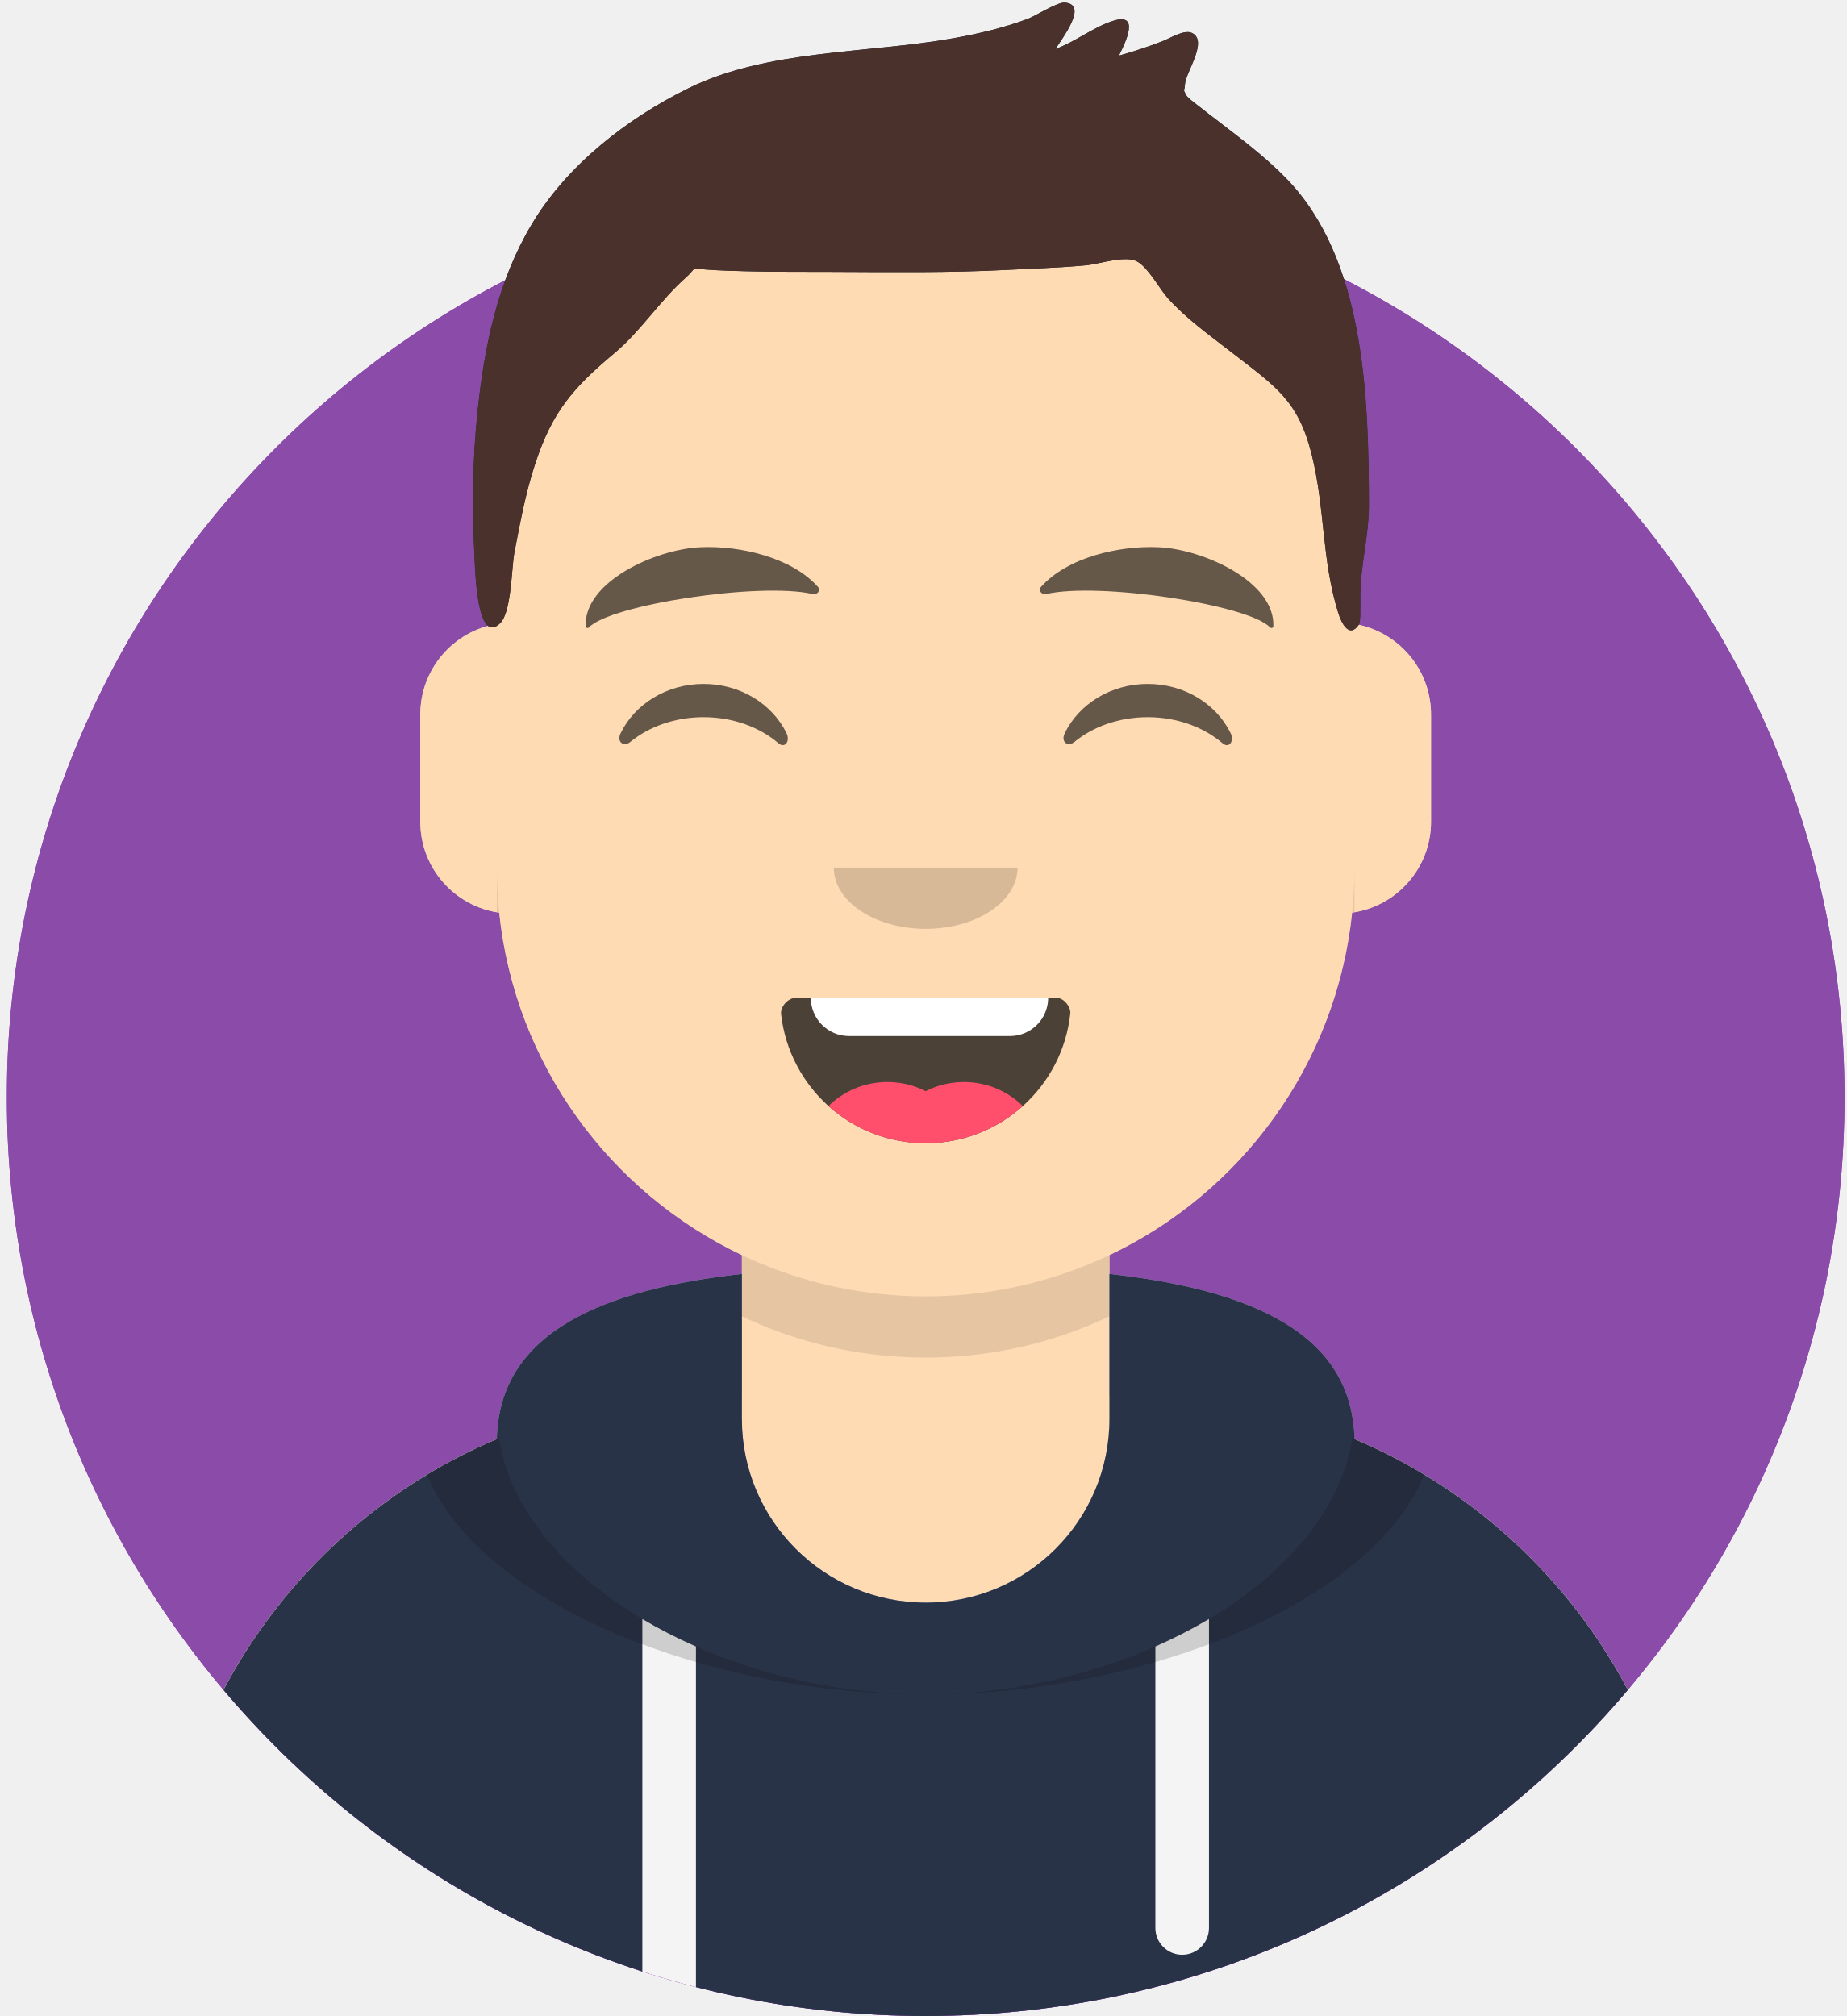
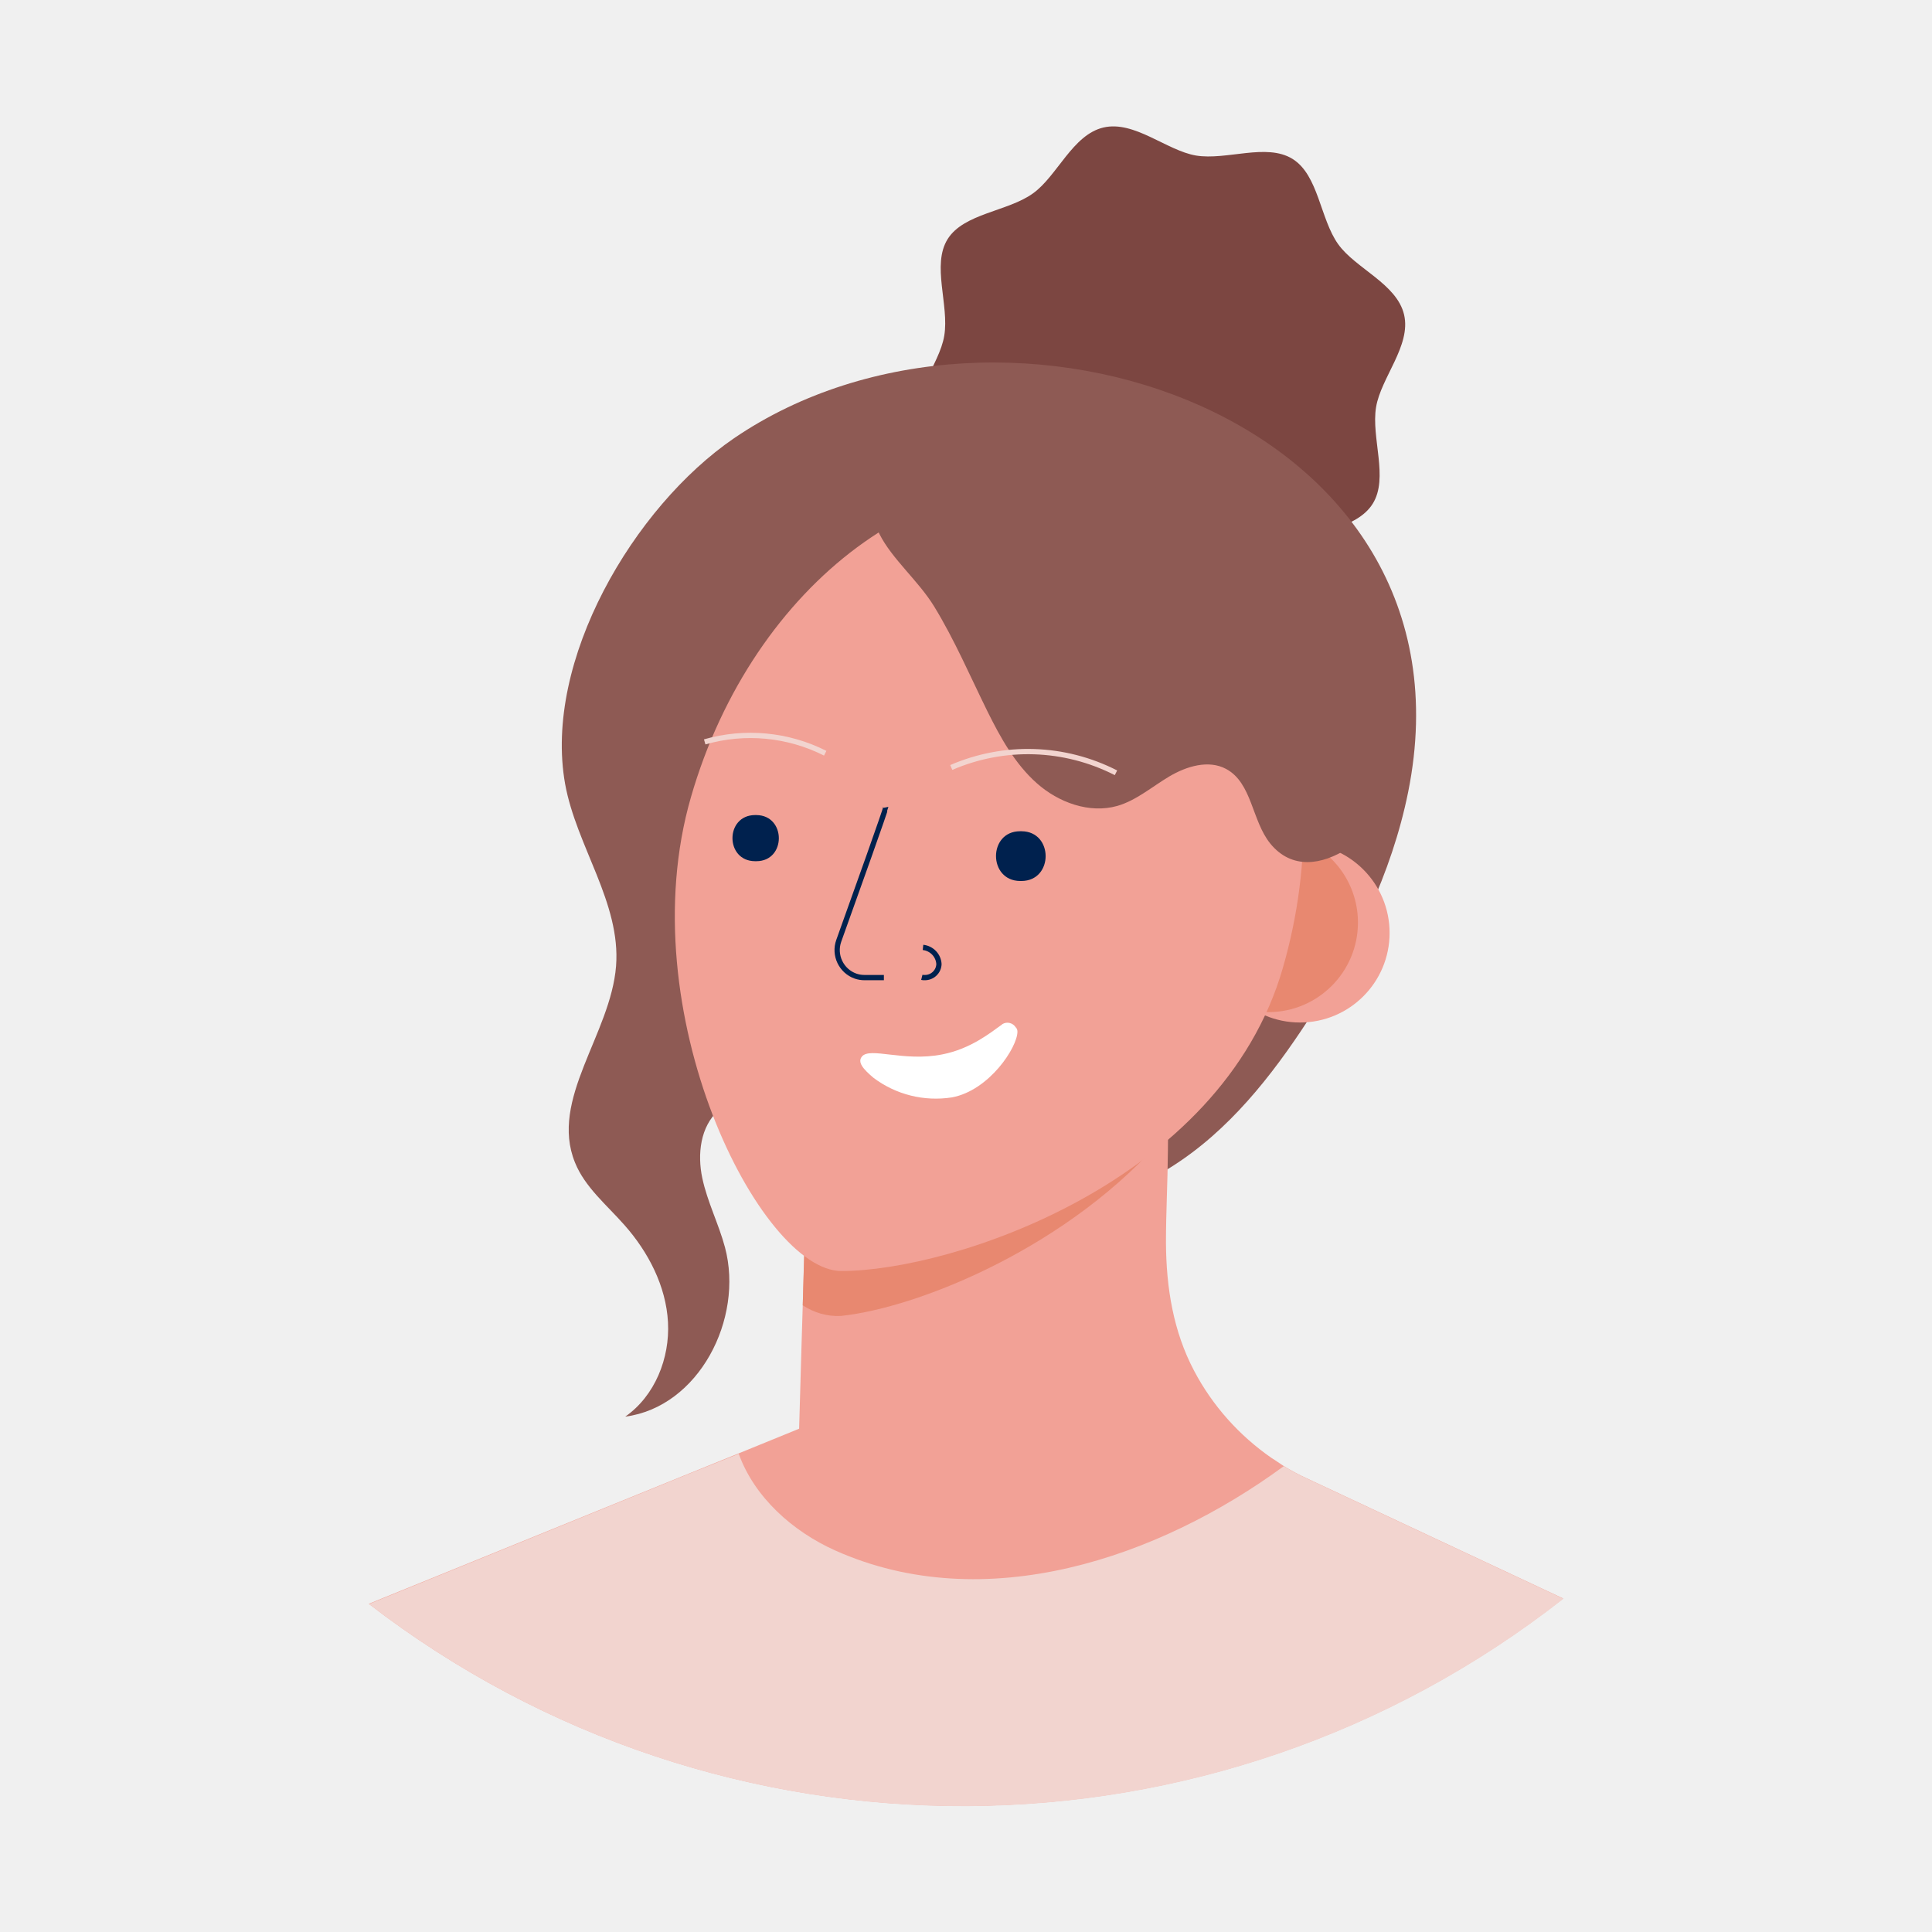
- <svg xmlns="http://www.w3.org/2000/svg" xmlns:xlink="http://www.w3.org/1999/xlink" width="217px" height="237px" viewBox="0 0 217 237" version="1.1">
-   <defs>
-     <circle id="path-1" cx="108" cy="108" r="108" />
-     <path d="M-3.19744231e-14,144 L-3.19744231e-14,-1.42108547e-14 L237.6,-1.42108547e-14 L237.6,144 L226.8,144 C226.8,203.647 178.447,252 118.8,252 C59.153,252 10.8,203.647 10.8,144 L10.8,144 L-3.19744231e-14,144 Z" id="path-3" />
-     <path d="M90,0 C117.835,-5.11323436e-15 140.4,22.565 140.4,50.4 L140.401,55.949 C145.508,56.807 149.4,61.249 149.4,66.6 L149.4,79.2 C149.4,84.647 145.367,89.152 140.125,89.893 C138.265,107.718 127.114,122.78 111.601,130.149 L111.6,146.7 L115.2,146.7 C150.988,146.7 180,175.712 180,211.5 L180,219.6 L0,219.6 L0,211.5 C-4.38277231e-15,175.712 29.012,146.7 64.8,146.7 L68.4,146.7 L68.4,130.15 C52.886,122.78 41.735,107.718 39.875,89.893 C34.633,89.152 30.6,84.647 30.6,79.2 L30.6,66.6 C30.6,61.249 34.492,56.806 39.6,55.949 L39.6,50.4 C39.6,22.565 62.165,5.11323436e-15 90,0 Z" id="path-5" />
-     <path d="M140.401,11.764 C156.691,13.587 169.2,18.597 169.2,31.569 L169.194,31.18 C192.467,41.01 208.8,64.047 208.8,90.9 L208.8,99 L28.8,99 L28.8,90.9 C28.8,64.047 45.133,41.01 68.406,31.18 C68.653,18.496 81.073,13.568 97.2,11.764 L97.2,28.8 C97.2,40.729 106.871,50.4 118.8,50.4 C130.729,50.4 140.4,40.729 140.4,28.8 L140.4,28.8 Z" id="path-7" />
-     <path d="M31.606,13.615 C32.558,22.158 39.803,28.8 48.6,28.8 C57.424,28.8 64.687,22.117 65.603,13.536 C65.676,12.845 64.905,11.7 63.938,11.7 C50.534,11.7 40.264,11.7 33.378,11.7 C32.406,11.7 31.511,12.761 31.606,13.615 Z" id="path-9" />
-     <rect id="path-11" x="0" y="0" width="237.6" height="252" />
-     <path d="M118.135,20.928 C115.651,18.39 112.767,16.236 109.962,14.076 C109.343,13.6 108.715,13.135 108.109,12.641 C107.972,12.528 106.563,11.519 106.394,11.148 C105.988,10.254 106.224,10.95 106.28,9.884 C106.35,8.535 109.1,4.727 107.048,3.854 C106.146,3.47 104.536,4.492 103.67,4.83 C101.977,5.49 100.263,6.054 98.512,6.54 C99.351,4.869 100.95,1.524 97.944,2.419 C95.603,3.116 93.421,4.91 91.068,5.753 C91.847,4.477 94.96,0.523 92.147,0.302 C91.271,0.233 88.724,1.875 87.782,2.226 C84.959,3.275 82.075,3.953 79.111,4.487 C69.033,6.304 57.248,5.786 47.923,10.374 C40.735,13.911 33.636,19.4 29.484,26.389 C25.481,33.125 23.984,40.498 23.146,48.217 C22.532,53.882 22.482,59.738 22.769,65.424 C22.863,67.287 23.073,75.874 25.779,73.273 C27.127,71.978 27.117,66.745 27.457,64.974 C28.133,61.451 28.783,57.911 29.91,54.5 C31.895,48.49 34.238,45.687 39.184,41.547 C42.359,38.89 44.588,35.3 47.625,32.62 C48.99,31.416 47.949,31.542 50.143,31.7 C51.616,31.806 53.097,31.846 54.574,31.885 C57.99,31.974 61.412,31.951 64.829,31.963 C71.711,31.988 78.561,32.085 85.437,31.725 C88.492,31.565 91.556,31.478 94.603,31.195 C96.306,31.038 99.326,29.947 100.728,30.78 C102.01,31.543 103.342,34.034 104.263,35.054 C106.438,37.464 109.032,39.305 111.576,41.282 C116.881,45.403 119.559,46.98 121.17,53.421 C122.775,59.838 122.325,65.791 124.312,72.106 C124.662,73.217 125.586,75.13 126.726,73.415 C126.937,73.096 126.883,71.345 126.883,70.337 C126.883,66.27 127.913,63.218 127.9,59.123 C127.849,46.674 127.447,30.442 118.135,20.928 Z" id="path-13" />
-   </defs>
-   <g id="Website" stroke="none" stroke-width="1" fill="none" fill-rule="evenodd">
-     <g id="mf-avatar" transform="translate(-10, -15)">
-       <g id="Circle" transform="translate(10.8, 36)">
-         <mask id="mask-2" fill="white">
-           <use xlink:href="#path-1" />
-         </mask>
-         <use id="Circle-Background" fill="#972dc2" xlink:href="#path-1" />
-         <g id="🖍-Circle-Color" mask="url(#mask-2)" fill="#8a4ca8">
-           <rect id="🖍Color" x="0" y="0" width="216.445" height="216" />
-         </g>
-       </g>
-       <mask id="mask-4" fill="white">
-         <use xlink:href="#path-3" />
-       </mask>
-       <g id="Mask" />
-       <g id="Avataaar" mask="url(#mask-4)">
-         <g id="Body" transform="translate(28.8, 32.4)">
-           <mask id="mask-6" fill="white">
-             <use xlink:href="#path-5" />
-           </mask>
-           <use fill="#D0C6AC" xlink:href="#path-5" />
-           <g id="Skin/👶🏻-05-Pale" mask="url(#mask-6)" fill="#FFDBB4">
-             <g transform="translate(-28.8, 0)" id="Color">
-               <rect x="0" y="0" width="238.384" height="220.355" />
-             </g>
-           </g>
-           <path d="M39.6,84.6 C39.6,112.435 62.165,135 90,135 C117.835,135 140.4,112.435 140.4,84.6 L140.4,84.6 L140.4,91.8 C140.4,119.635 117.835,142.2 90,142.2 C62.165,142.2 39.6,119.635 39.6,91.8 Z" id="Neck-Shadow" fill-opacity="0.1" fill="#000000" mask="url(#mask-6)" />
-         </g>
-         <g id="Clothing/Hoodie" transform="translate(0, 153)">
-           <mask id="mask-8" fill="white">
-             <use xlink:href="#path-7" />
-           </mask>
-           <use id="Hoodie" fill="#B7C1DB" fill-rule="evenodd" xlink:href="#path-7" />
-           <g id="Color/Palette/Slate" mask="url(#mask-8)" fill="#293347" fill-rule="evenodd">
-             <rect id="🖍Color" x="0" y="0" width="238.491" height="99" />
-           </g>
-           <path d="M91.8,55.565 L91.8,99 L85.5,99 L85.499,52.335 C87.483,53.514 89.592,54.594 91.8,55.565 Z M152.101,52.334 L152.1,88.65 C152.1,90.39 150.69,91.8 148.95,91.8 C147.21,91.8 145.8,90.39 145.8,88.65 L145.801,55.565 C148.009,54.594 150.118,53.513 152.101,52.334 Z" id="Straps" fill="#F4F4F4" fill-rule="evenodd" mask="url(#mask-8)" />
-           <path d="M155.733,11.451 C169.28,14.013 178.65,19.118 178.65,29.077 C178.65,46.818 148.916,61.2 118.8,61.2 C88.684,61.2 58.95,46.818 58.95,29.077 C58.95,19.118 68.32,14.013 81.867,11.451 C73.689,14.466 68.4,19.534 68.4,27.969 C68.4,46.322 93.439,61.2 118.8,61.2 C144.161,61.2 169.2,46.322 169.2,27.969 C169.2,19.71 164.13,14.679 156.241,11.642 Z" id="Shadow" fill-opacity="0.16" fill="#000000" fill-rule="evenodd" mask="url(#mask-8)" />
-         </g>
-         <g id="Face" transform="translate(68.4, 73.8)">
-           <g id="Mouth/Smile" transform="translate(1.8, 46.8)">
-             <mask id="mask-10" fill="white">
-               <use xlink:href="#path-9" />
-             </mask>
-             <use id="Mouth" fill-opacity="0.7" fill="#000000" fill-rule="evenodd" xlink:href="#path-9" />
-             <path d="M39.6,1.8 L58.5,1.8 C60.985,1.8 63,3.815 63,6.3 L63,11.7 C63,14.185 60.985,16.2 58.5,16.2 L39.6,16.2 C37.115,16.2 35.1,14.185 35.1,11.7 L35.1,6.3 C35.1,3.815 37.115,1.8 39.6,1.8 Z" id="Teeth" fill="#FFFFFF" fill-rule="evenodd" mask="url(#mask-10)" />
-             <g id="Tongue" stroke-width="1" fill-rule="evenodd" mask="url(#mask-10)" fill="#FF4F6D">
-               <g transform="translate(34.2, 21.6)">
-                 <circle cx="9.9" cy="9.9" r="9.9" />
-                 <circle cx="18.9" cy="9.9" r="9.9" />
-               </g>
-             </g>
-           </g>
-           <g id="Nose/Default" transform="translate(25.2, 36)" fill="#000000" fill-opacity="0.16">
-             <path d="M14.4,7.2 C14.4,11.176 19.235,14.4 25.2,14.4 L25.2,14.4 C31.165,14.4 36,11.176 36,7.2" id="Nose" />
-           </g>
-           <g id="Eyes/Happy-😁" transform="translate(0, 7.2)" fill="#000000" fill-opacity="0.6">
-             <path d="M14.544,20.203 C16.206,16.784 19.948,14.4 24.298,14.4 C28.632,14.4 32.363,16.767 34.034,20.166 C34.53,21.176 33.824,22.003 33.112,21.39 C30.906,19.494 27.773,18.309 24.298,18.309 C20.931,18.309 17.886,19.421 15.694,21.214 C14.892,21.87 14.058,21.203 14.544,20.203 Z" id="Squint" />
-             <path d="M66.744,20.203 C68.406,16.784 72.148,14.4 76.498,14.4 C80.832,14.4 84.563,16.767 86.234,20.166 C86.73,21.176 86.024,22.003 85.312,21.39 C83.106,19.494 79.973,18.309 76.498,18.309 C73.131,18.309 70.086,19.421 67.894,21.214 C67.092,21.87 66.258,21.203 66.744,20.203 Z" id="Squint" />
-           </g>
-           <g id="Eyebrow/Natural/Default-Natural" fill="#000000" fill-opacity="0.6">
-             <path d="M23.435,5.589 C18.25,6.285 10.164,10.805 10.84,16.036 C10.862,16.207 11.121,16.261 11.233,16.118 C13.471,13.248 30.774,9.033 37.075,9.913 C37.652,9.994 38.032,9.399 37.639,9.027 C34.269,5.845 28.08,4.961 23.435,5.589" id="Eyebrow" transform="translate(24.3, 10.8) rotate(5) translate(-24.3, -10.8) " />
-             <path d="M76.535,5.589 C71.35,6.285 63.264,10.805 63.94,16.036 C63.962,16.207 64.221,16.261 64.333,16.118 C66.571,13.248 83.874,9.033 90.175,9.913 C90.752,9.994 91.132,9.399 90.739,9.027 C87.369,5.845 81.18,4.961 76.535,5.589" id="Eyebrow" transform="translate(77.4, 10.8) scale(-1, 1) rotate(5) translate(-77.4, -10.8) " />
-           </g>
-         </g>
-         <g id="Top">
-           <mask id="mask-12" fill="white">
-             <use xlink:href="#path-11" />
-           </mask>
-           <g id="Mask" />
-           <g mask="url(#mask-12)">
-             <g transform="translate(43, 15)">
-               <mask id="mask-14" fill="white">
-                 <use xlink:href="#path-13" />
-               </mask>
-               <use id="Short-Hair" stroke="none" fill="#1F3140" fill-rule="evenodd" xlink:href="#path-13" />
-               <g id="Color/Hair/Brown-Dark" stroke="none" fill="none" mask="url(#mask-14)" fill-rule="evenodd">
-                 <g transform="translate(-43.1, -15)" fill="#4A312C" id="Color">
-                   <rect x="0" y="0" width="239.107" height="252.406" />
-                 </g>
-               </g>
-             </g>
-           </g>
-         </g>
-       </g>
-     </g>
-   </g>
+ <svg xmlns="http://www.w3.org/2000/svg" version="1.1" id="Layer_1" x="0px" y="0px" viewBox="0 0 800 800" style="enable-background:new 0 0 800 800;" xml:space="preserve">
+   <style type="text/css">
+ 	.st0{fill:#7C4641;}
+ 	.st1{fill:#8E5A54;}
+ 	.st2{fill:#F2A196;}
+ 	.st3{fill:#E88870;}
+ 	.st4{fill:#F2D4CF;}
+ 	.st5{fill:none;stroke:#00214E;stroke-width:2.184;stroke-miterlimit:21.838;}
+ 	.st6{fill:none;stroke:#F2D4CF;stroke-width:2.184;stroke-miterlimit:21.838;}
+ 	.st7{fill:#00214E;}
+ 	.st8{fill:#FFFFFF;}
+ </style>
+   <path class="st0" d="M391,139c2.1-12.7-5.3-29.3,1.4-40s24.9-11.4,35.3-18.9c10.1-7.2,16.4-24.3,29.2-27.3  c12.8-3,26.1,9.5,38.3,11.6c12.7,2.1,29.2-5.3,40,1.4c10.8,6.7,11.4,24.8,18.9,35.3c7.2,10.1,24.3,16.4,27.3,29.2  s-9.6,26.1-11.6,38.3c-2.1,12.7,5.3,29.3-1.4,40c-6.7,10.7-24.9,11.4-35.3,18.9c-10.1,7.2-16.4,24.3-29.3,27.3s-26.1-9.6-38.3-11.6  c-12.7-2.1-29.2,5.3-40-1.4c-10.8-6.7-11.4-24.8-18.9-35.3c-7.2-10.1-24.3-16.4-27.3-29.2C376.3,164.5,389,151.2,391,139z" />
+   <path class="st1" d="M333.1,462.5c-10.2-8-25.9-11.2-35.6-2.7c-7.5,6.7-8.8,18.1-6.7,28c2.1,9.9,6.8,19,9.4,28.7  c7.9,29.7-10.9,66.1-41.3,70.1c12.3-8.6,18.5-24.2,17.7-39.1s-8.1-29-18-40.2c-7.3-8.3-16.4-15.7-20.5-25.9  c-10.7-26.2,14.8-53.2,17-81.4c2-26.2-16.4-49.5-21.1-75.4c-9.1-51,28.4-114.7,69.9-143.1c111.5-76.1,310.4-8.7,279.2,146.4  c-6.8,33.8-22.5,65.4-41.3,94.3c-15.3,23.5-33.1,46.1-56.8,61c-32.1,20.5-96.9,42.9-126.7,8.7c-5.6-6.4-10.4-13.6-15.9-20.2  C339.7,468.3,336.6,465.2,333.1,462.5z" />
+   <path class="st2" d="M286.2,609.8l19.7-8l25-10.2l1-34.7l0.5-16.4l1.6-53.4l68-11.6l66.1-11.2l11.4-5.9l3.9-2l0.4-0.2  c-0.1,6.9-0.1,13.9-0.2,20.8c-0.1,12.5-0.8,25-0.8,37.5c0.1,18.6,3,36.8,11.7,53.2c7.6,14.4,18.6,26.7,32,36  c0.9,0.6,1.8,1.1,2.6,1.7s1.6,1,2.4,1.6c3.1,1.9,6.2,3.6,9.5,5.1l106.3,49.8c-145,113.7-348.6,114.6-494.6,2.2L286.2,609.8z" />
+   <path class="st3" d="M333.9,487l68-11.6l66.1-11.2l11.4-5.9l3.9-2v6.1c-0.1,2.3-0.1,4.6-0.1,6.9c-39.7,46.8-102.7,72.2-135,75.6  c-5.6,0.3-11.1-1.3-15.8-4.4L333.9,487z" />
+   <path class="st4" d="M286.2,609.9l19.7-7.9c6.5,18,22.3,32.1,39.9,40c62.1,27.8,134,3.1,185.8-34.9c3.1,1.9,6.2,3.6,9.5,5.1  l106.3,49.8c-145,113.7-348.6,114.6-494.6,2.2L286.2,609.9z" />
+   <circle class="st2" cx="538.3" cy="386.3" r="37.1" />
+   <circle class="st3" cx="525.2" cy="382" r="37.1" />
+   <path class="st2" d="M455,204.6c67.7,19.5,101.9,107.3,76.2,196.2c-25.6,88.9-137,125.5-182.8,125.5c-33.5,0-88-107.3-62.3-196.2  C311.7,241.3,387.3,185.1,455,204.6z" />
+   <path class="st1" d="M361.8,215.1c-4.1-16.2,2.7-41.1,3.9-58c0,0,126.3,50.2,126.7,50.2c21.6,5.3,40.2,29.6,54,45.6  c16.5,19.1,39.2,42.2,33.5,69.9c-3.9,18.9-36.2,48.2-53.9,26.5c-7.7-9.5-7.5-25.1-18.3-30.9c-7.3-3.9-16.4-1.1-23.5,3.1  s-13.6,9.9-21.5,12.2c-11.6,3.3-24.4-1.4-33.4-9.4c-9-8-15-18.8-20.4-29.7c-7.2-14.6-13.6-29.6-22.1-43.5  c-6.5-10.6-17.4-19.6-22.6-29.9C363.1,219.1,362.3,217.1,361.8,215.1z" />
+   <path class="st5" d="M366,404.8H358c-1.3,0-2.5-0.2-3.7-0.6c-6-2.1-9.1-8.7-7-14.6c7.4-20.6,19.6-54.8,19.5-55.3" />
+   <path class="st6" d="M291.8,307.2c16.6-4.8,34.5-3.1,49.9,4.7" />
+   <path class="st6" d="M393.9,317.8c21.9-9.5,46.9-8.7,68.2,2.2" />
+   <path class="st7" d="M423,344.2c13.3,0.1,13.3,20.5,0,20.6h-0.6c-13.3-0.1-13.3-20.6,0-20.6H423z" />
+   <path class="st7" d="M313.2,337.5c12.4,0.1,12.4,19.1,0,19.1h-0.6c-12.4-0.1-12.4-19,0-19.1H313.2z" />
+   <path class="st5" d="M381.7,404.7c0.4,0.1,0.7,0.1,1.1,0.1c3.2,0.1,5.9-2.4,6-5.6c-0.2-3.6-3-6.5-6.6-6.9" />
+   <path class="st8" d="M421.3,427.2c0,6.4-11.6,24.3-27.1,27.2c-11.5,1.8-23.2-1.1-32.5-8.1c-4.4-3.7-6.7-6.5-4.8-8.8  c3.3-4.1,17.3,2.3,33.3-0.9c11.8-2.3,20.1-9.1,24.6-12.3c0.1-0.1,0.2-0.1,0.2-0.2c1.9-1.2,4.4-0.6,5.6,1.3  C421.1,425.9,421.3,426.5,421.3,427.2z" />
</svg>
